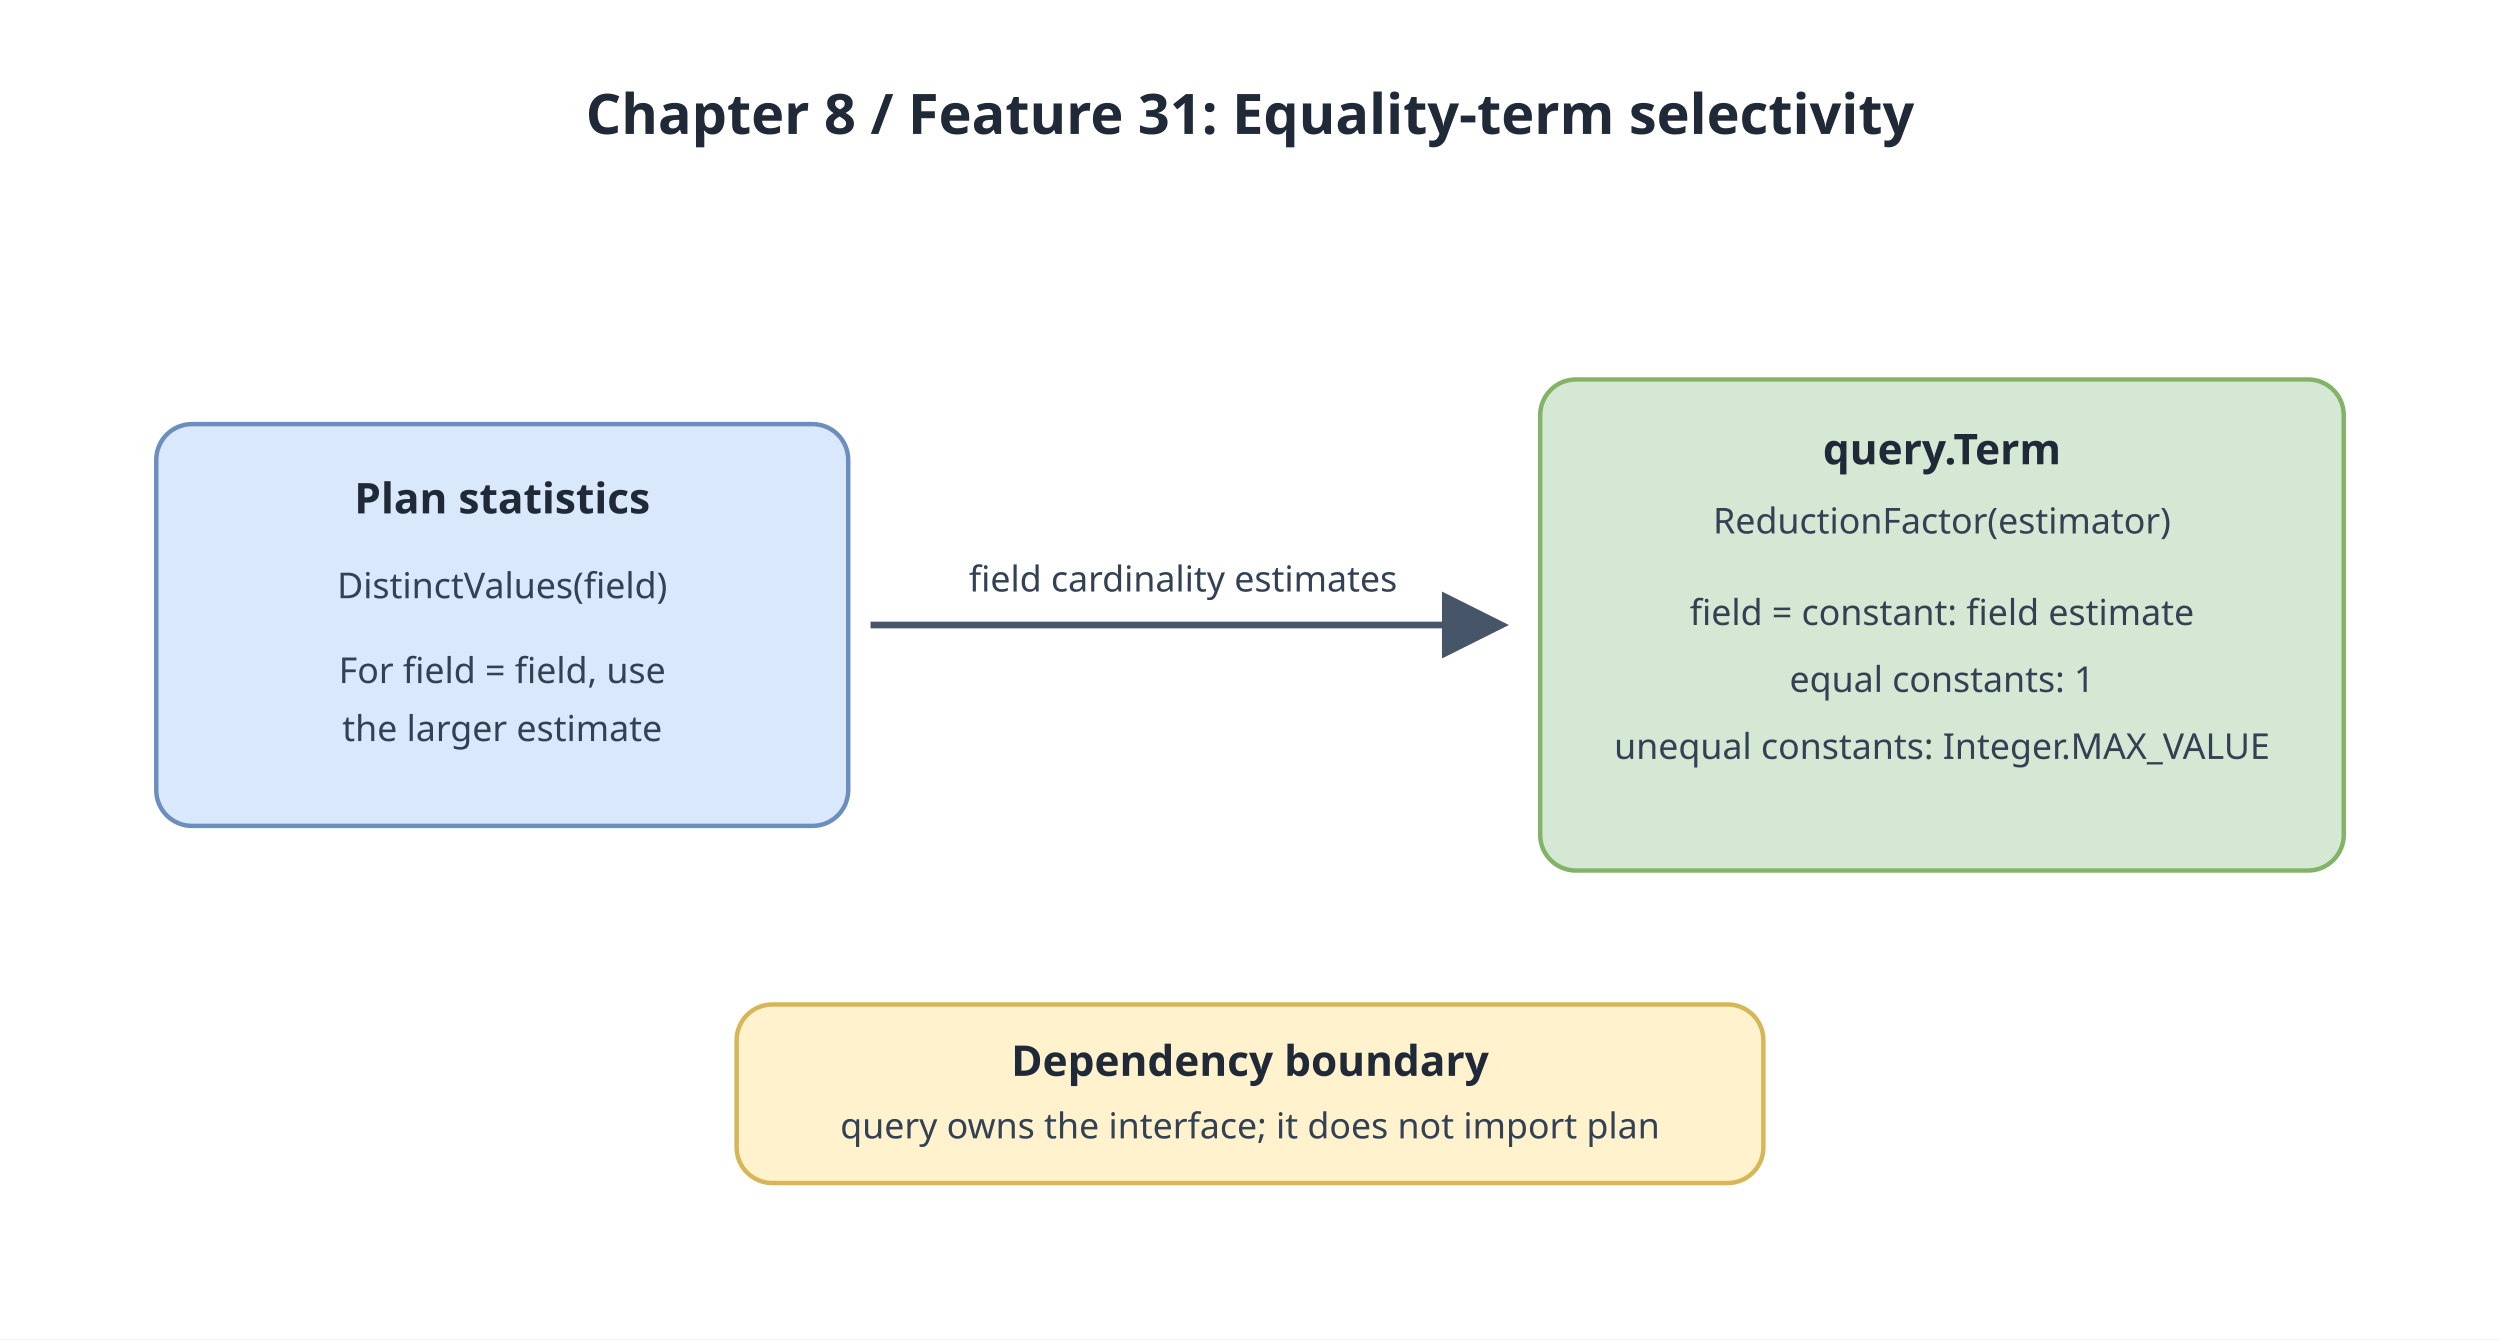
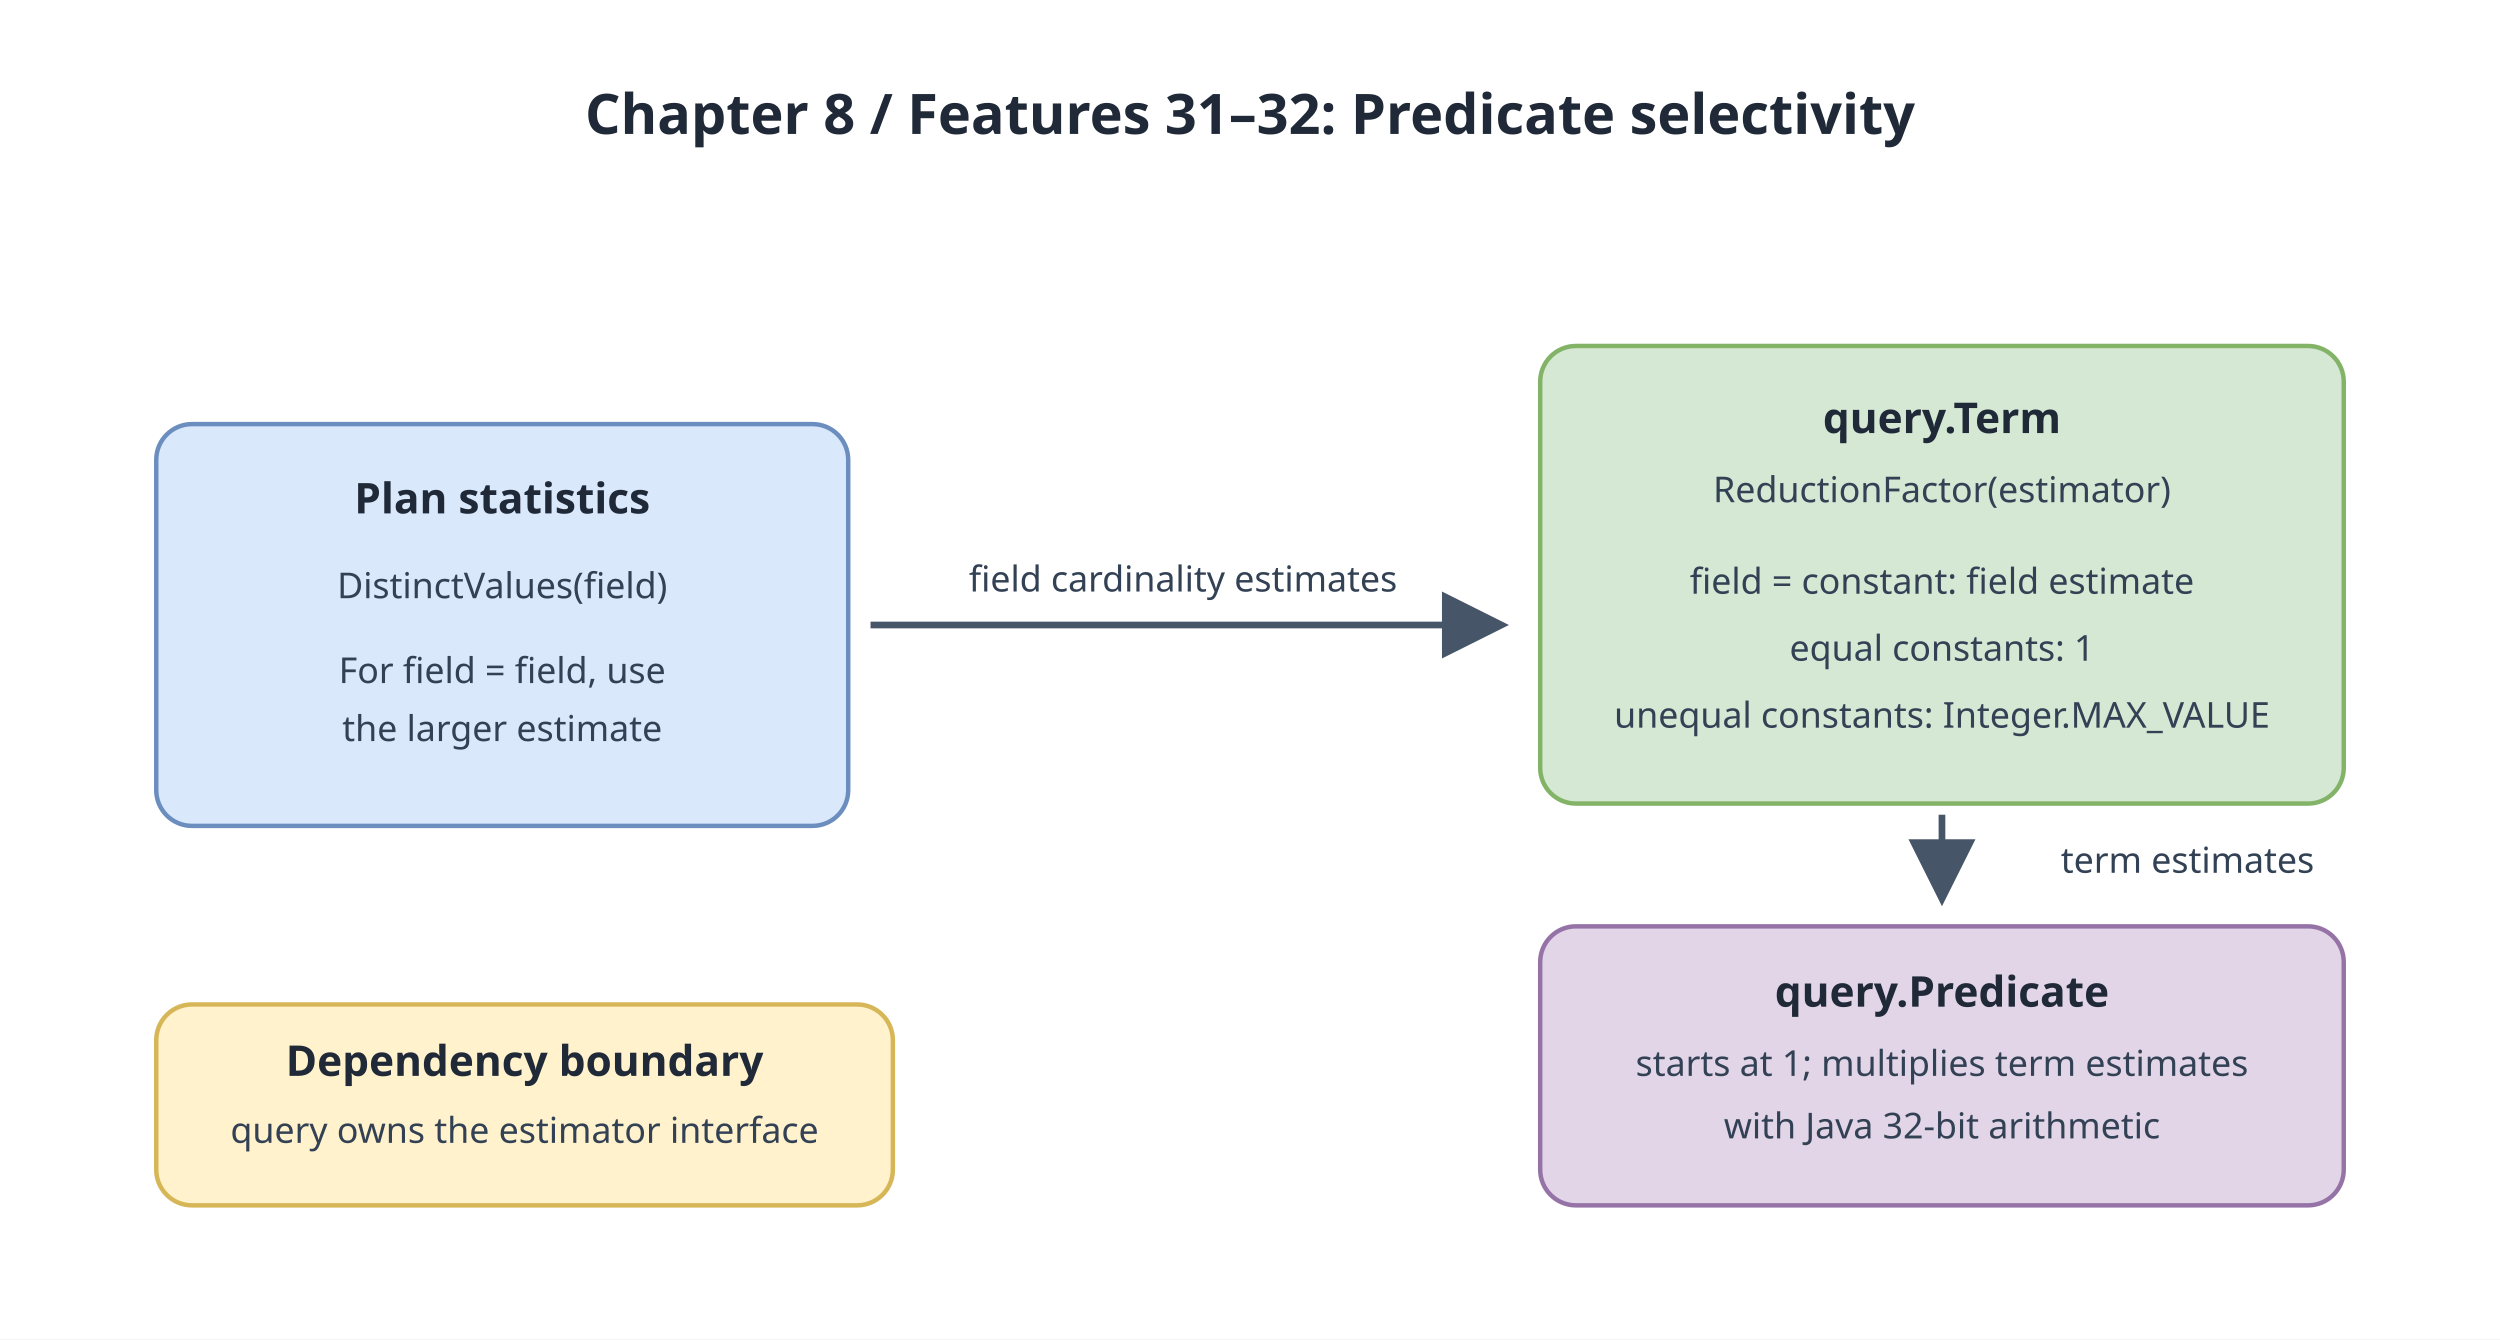
<svg xmlns="http://www.w3.org/2000/svg" width="1120" height="600" viewBox="0 0 1120 600" role="img" aria-labelledby="title desc">
  <defs>
    <marker id="arrow" markerWidth="10" markerHeight="10" refX="8" refY="5" orient="auto">
      <path d="M0,0 L10,5 L0,10 z" fill="#475569" />
    </marker>
    <style>.title{font:700 25px sans-serif;fill:#1f2937}.head{font:700 19px sans-serif;fill:#1f2937;text-anchor:middle}.text{font:16px sans-serif;fill:#334155;text-anchor:middle}.edge{stroke:#475569;stroke-width:3;fill:none;marker-end:url(#arrow)}</style>
  </defs>
  <rect width="1120" height="600" fill="#fff" />
-   <text class="title" x="560" y="60" text-anchor="middle">Chapter 8 / Feature 31: Equality-term selectivity</text>
+   <text class="title" x="560" y="60" text-anchor="middle">Chapter 8 / Features 31–32: Predicate selectivity</text>
  <rect x="70" y="190" width="310" height="180" rx="16" fill="#dae8fc" stroke="#6c8ebf" stroke-width="2" />
  <text class="head" x="225" y="230">Plan statistics</text>
  <text class="text" x="225" y="268">DistinctValues(field)</text>
  <text class="text" x="225" y="306">For field = field, use</text>
  <text class="text" x="225" y="332">the larger estimate</text>
-   <rect x="690" y="170" width="360" height="220" rx="16" fill="#d5e8d4" stroke="#82b366" stroke-width="2" />
-   <text class="head" x="870" y="208">query.Term</text>
-   <text class="text" x="870" y="239">ReductionFactor(estimator)</text>
-   <text class="text" x="870" y="280">field = constant: field estimate</text>
-   <text class="text" x="870" y="310">equal constants: 1</text>
-   <text class="text" x="870" y="340">unequal constants: Integer.MAX_VALUE</text>
+   <rect x="690" y="155" width="360" height="205" rx="16" fill="#d5e8d4" stroke="#82b366" stroke-width="2" />
+   <text class="head" x="870" y="194">query.Term</text>
+   <text class="text" x="870" y="225">ReductionFactor(estimator)</text>
+   <text class="text" x="870" y="266">field = constant: field estimate</text>
+   <text class="text" x="870" y="296">equal constants: 1</text>
+   <text class="text" x="870" y="326">unequal constants: Integer.MAX_VALUE</text>
  <path class="edge" d="M390 280 H670" />
  <text class="text" x="530" y="265">field cardinality estimates</text>
-   <rect x="330" y="450" width="460" height="80" rx="16" fill="#fff2cc" stroke="#d6b656" stroke-width="2" />
-   <text class="head" x="560" y="482">Dependency boundary</text>
-   <text class="text" x="560" y="510">query owns the interface; it does not import plan</text>
+   <rect x="690" y="415" width="360" height="125" rx="16" fill="#e1d5e7" stroke="#9673a6" stroke-width="2" />
+   <text class="head" x="870" y="451">query.Predicate</text>
+   <text class="text" x="870" y="482">starts at 1; multiplies term estimates</text>
+   <text class="text" x="870" y="510">with Java 32-bit arithmetic</text>
+   <path class="edge" d="M870 365 V400" />
+   <text class="text" x="980" y="391">term estimates</text>
+   <rect x="70" y="450" width="330" height="90" rx="16" fill="#fff2cc" stroke="#d6b656" stroke-width="2" />
+   <text class="head" x="235" y="482">Dependency boundary</text>
+   <text class="text" x="235" y="512">query owns the estimator interface</text>
</svg>
